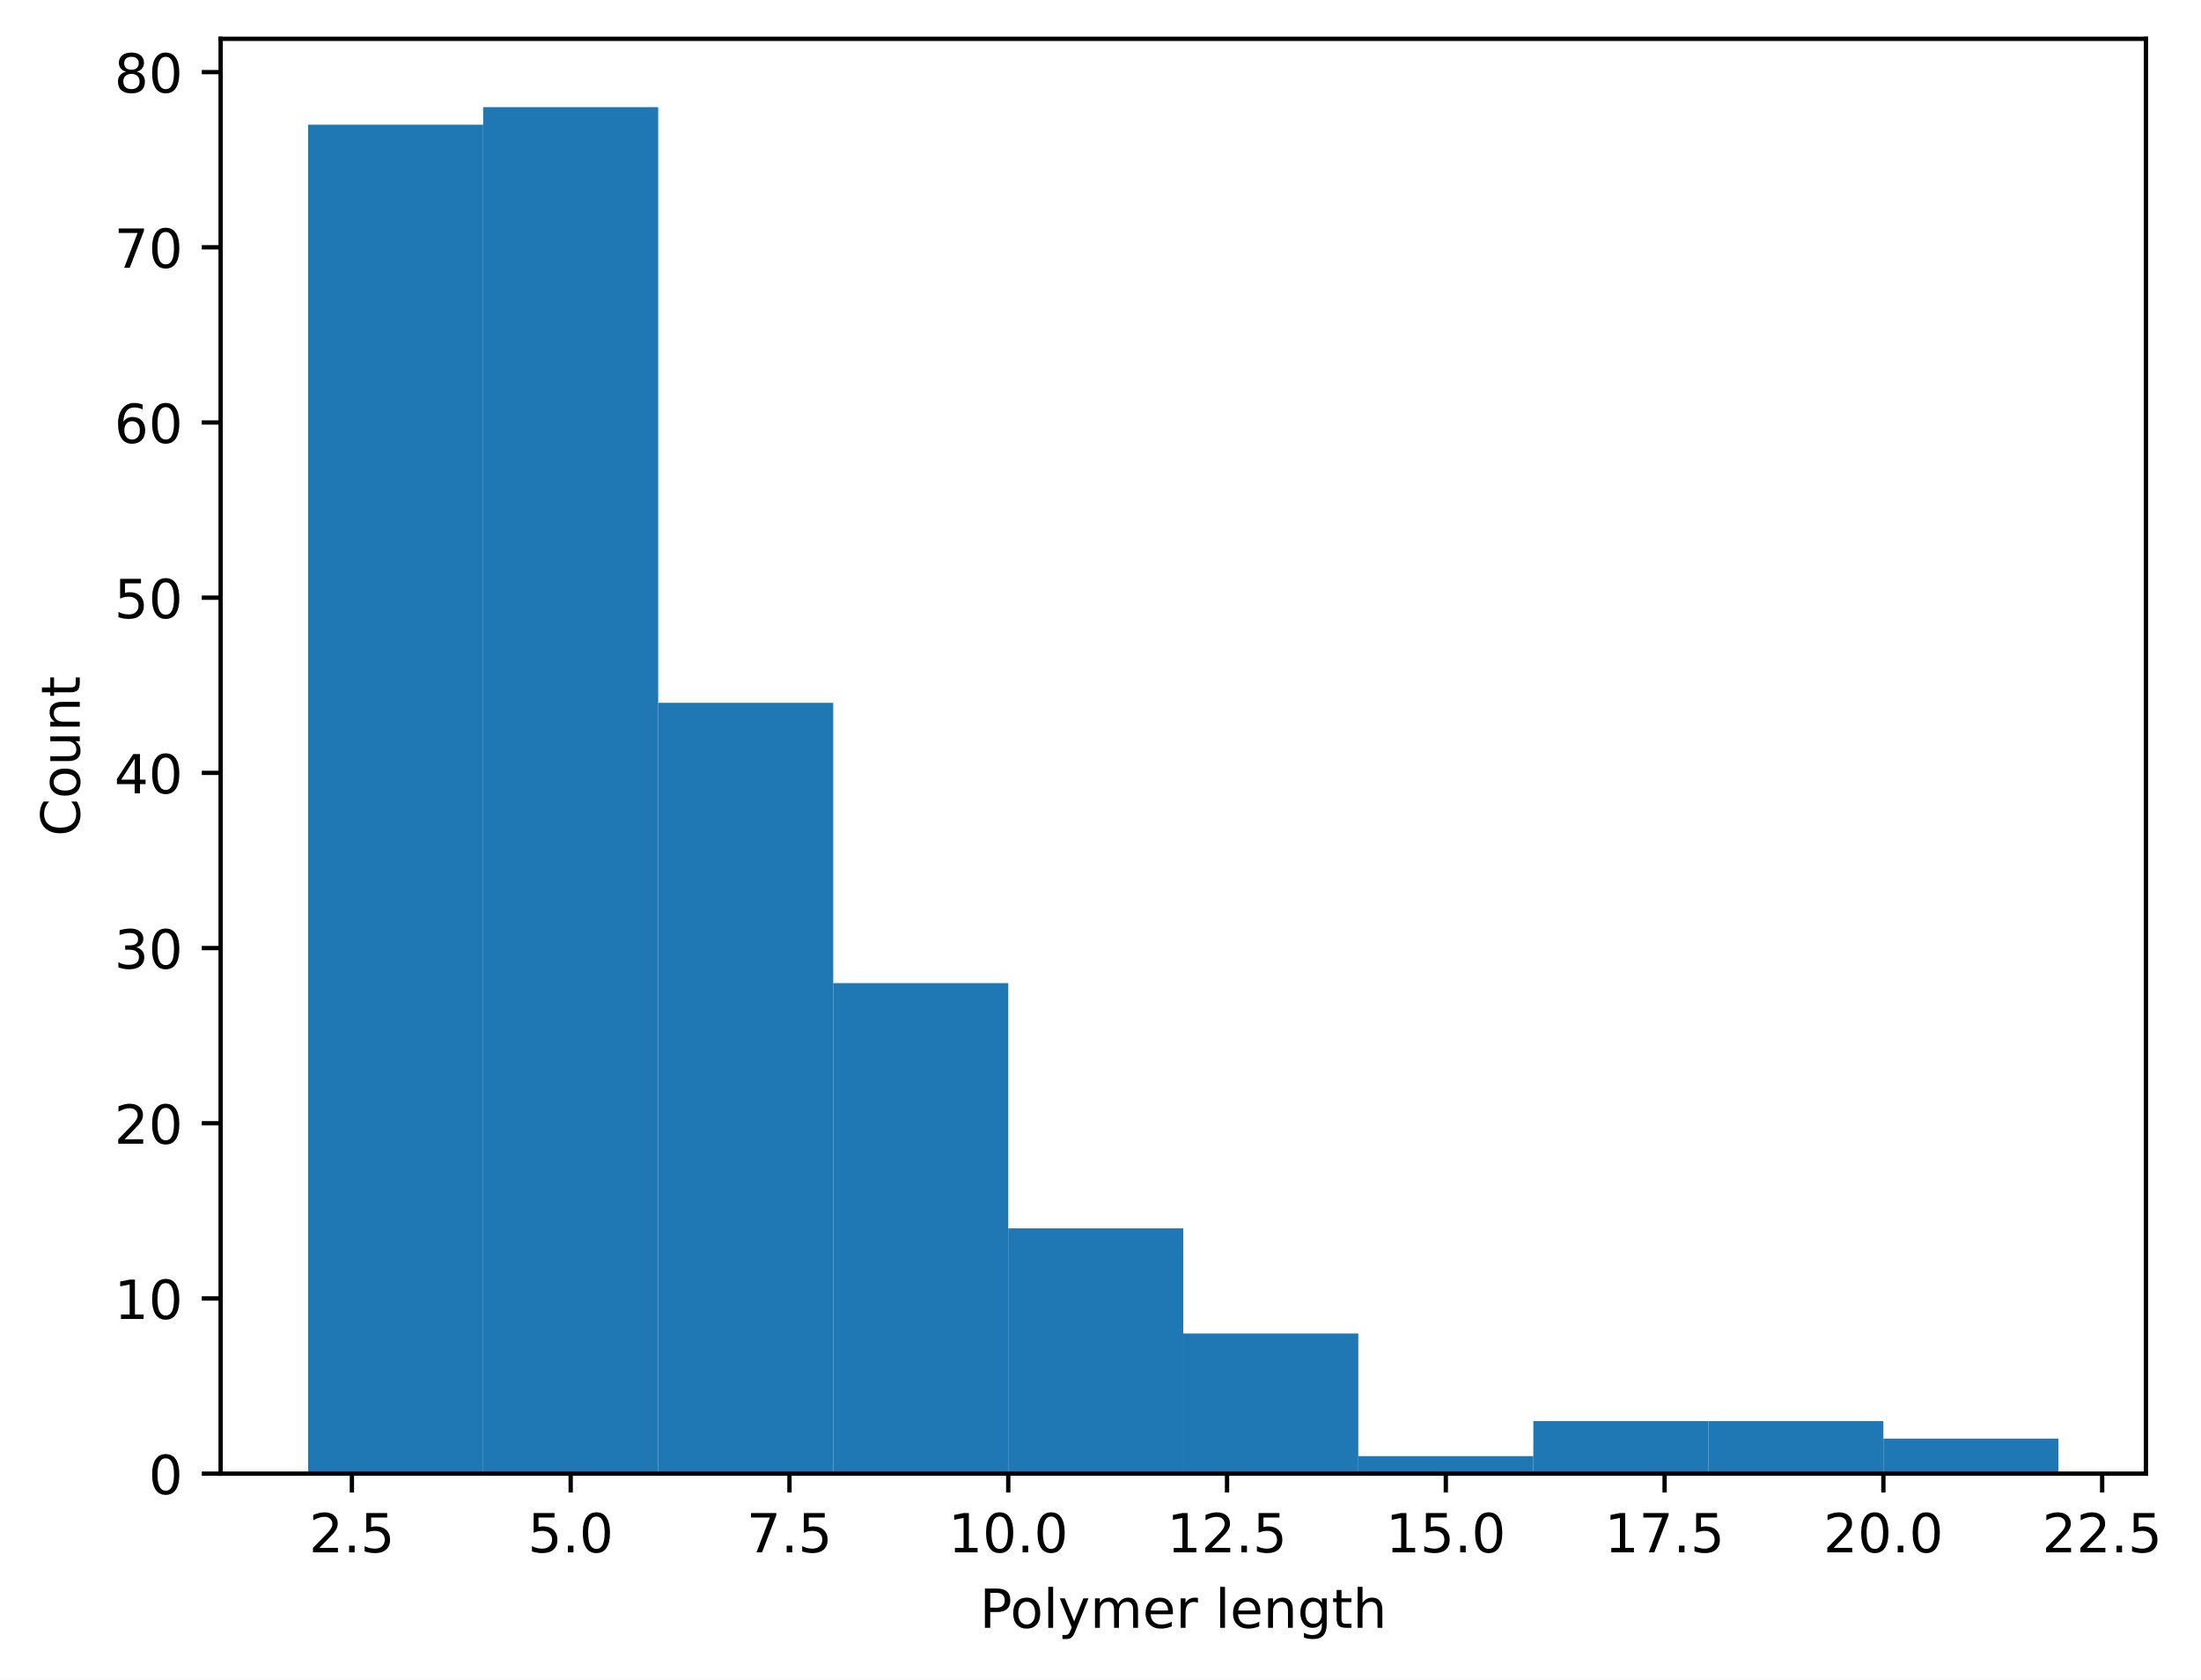
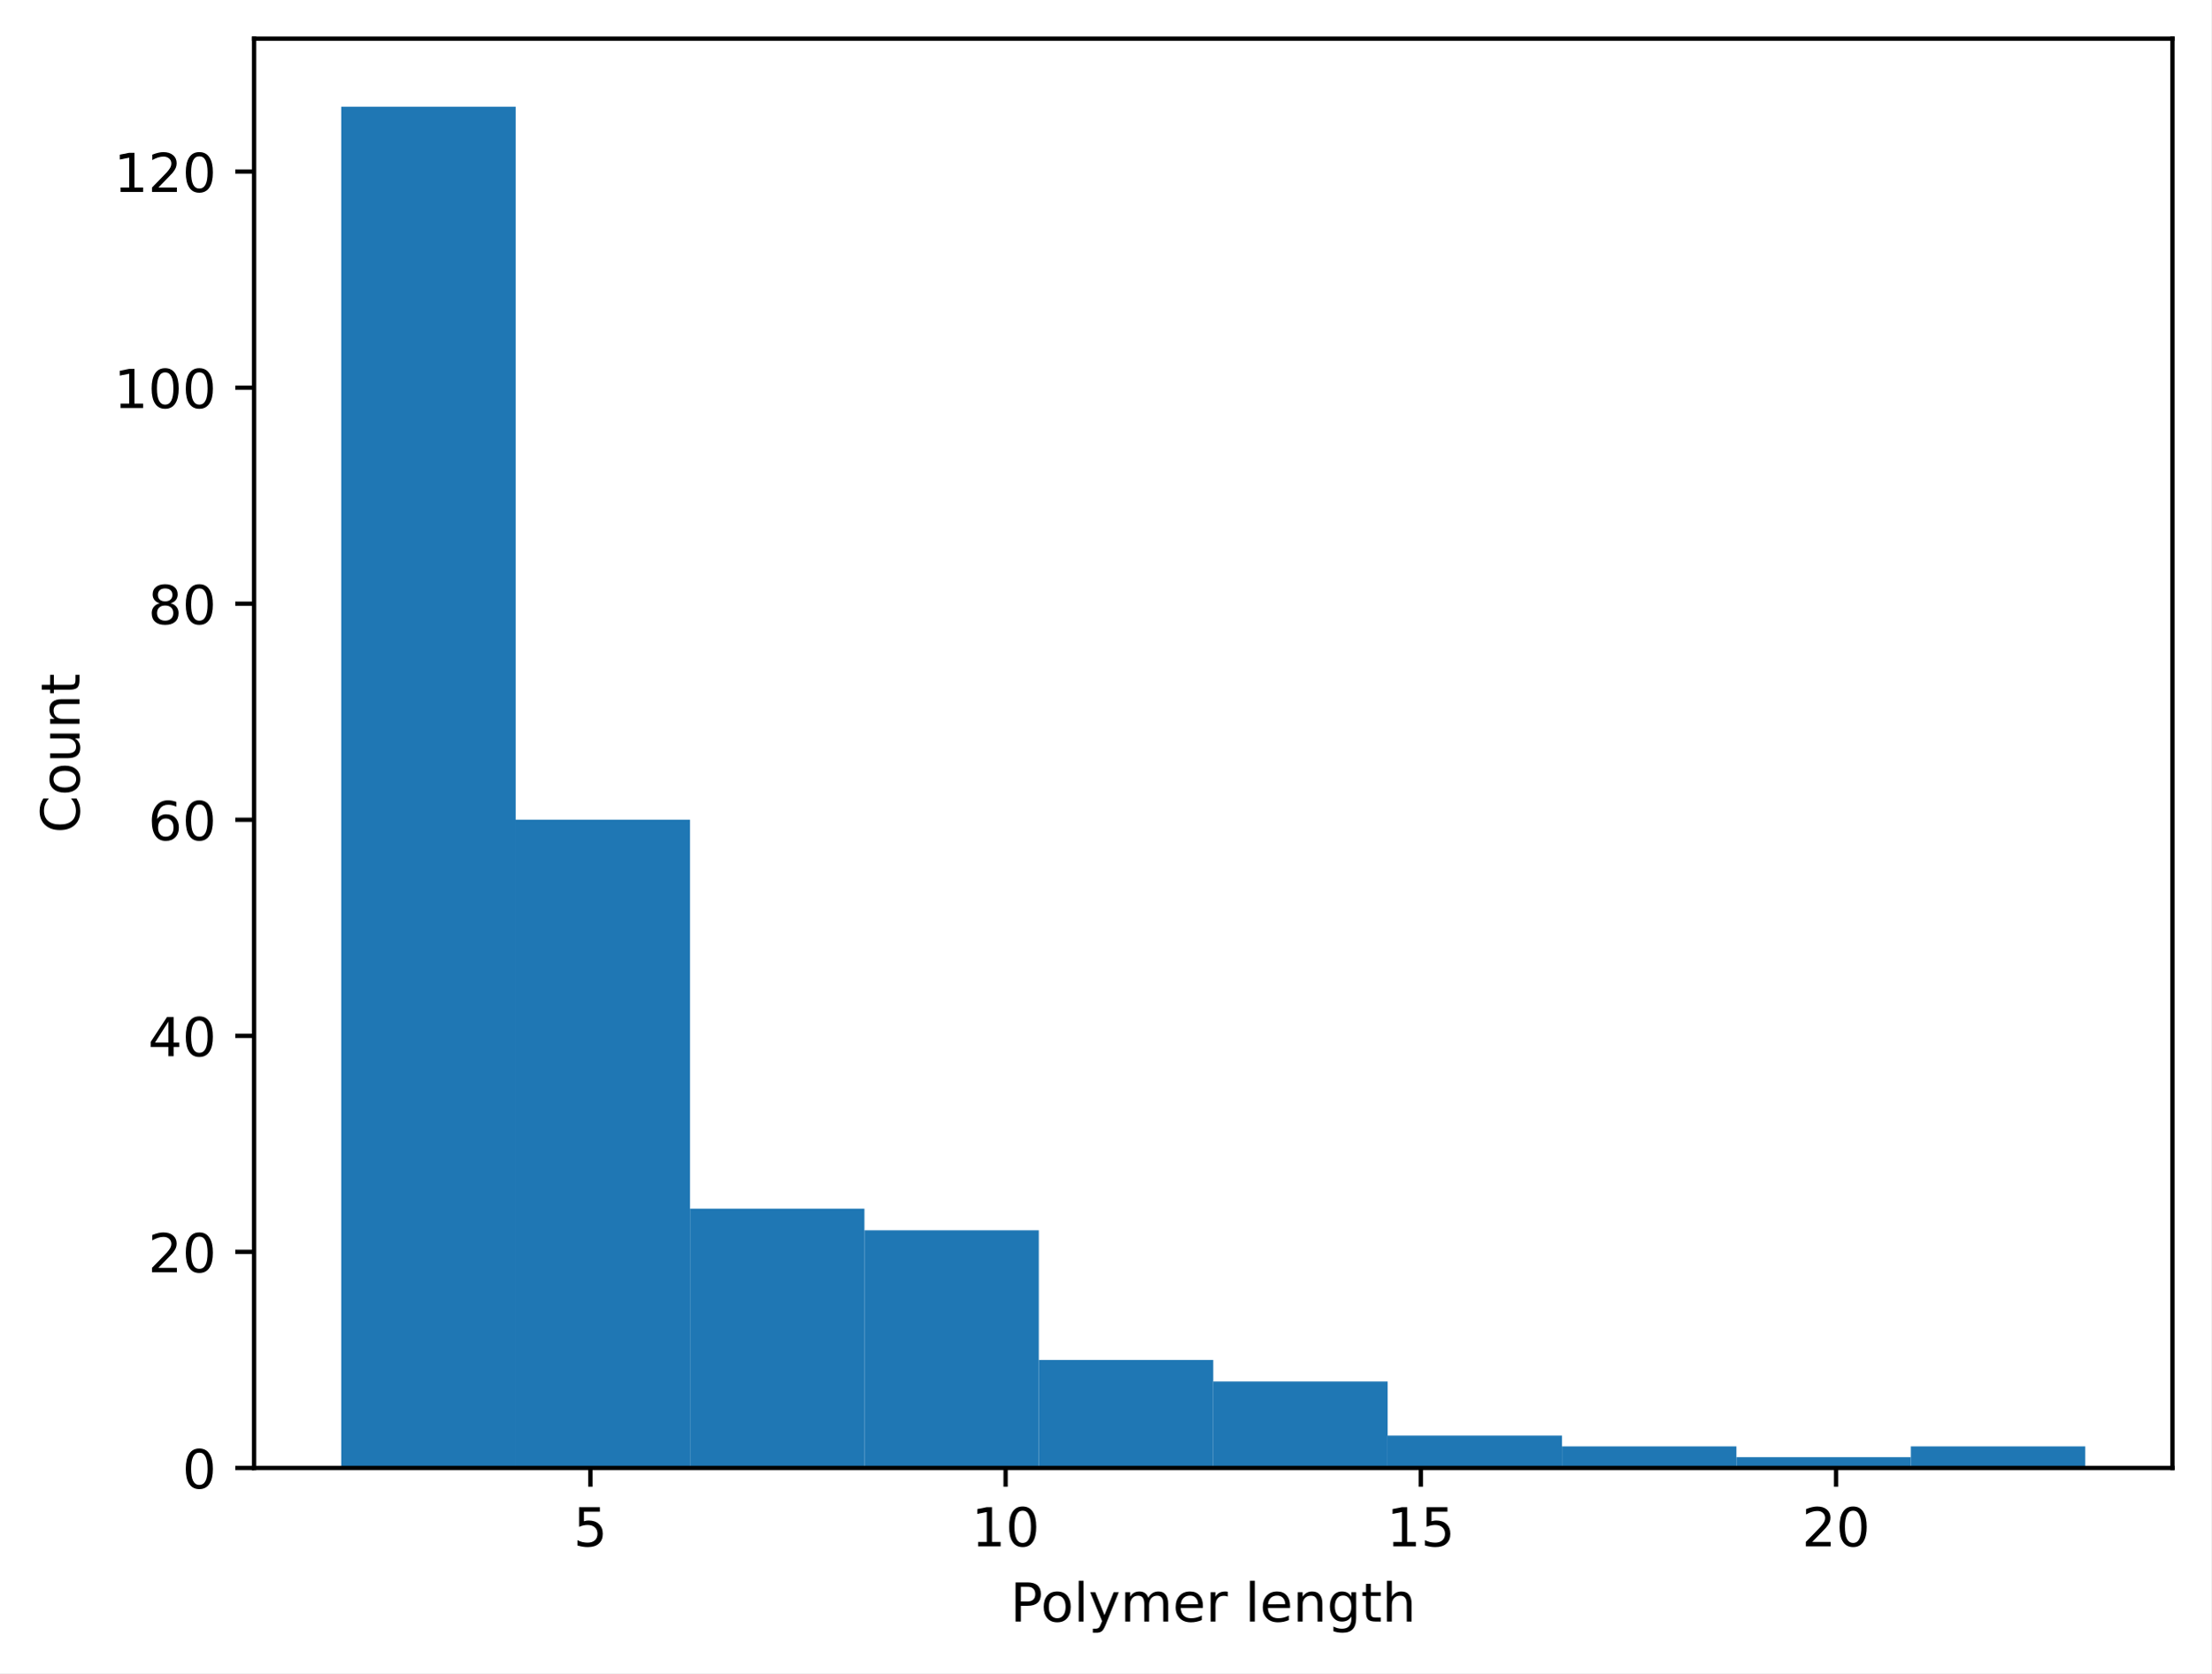
- <svg xmlns="http://www.w3.org/2000/svg" xmlns:xlink="http://www.w3.org/1999/xlink" width="408.261pt" height="311.513pt" viewBox="0 0 408.261 311.513" version="1.1">
+ <svg xmlns="http://www.w3.org/2000/svg" xmlns:xlink="http://www.w3.org/1999/xlink" width="411.608pt" height="311.513pt" viewBox="0 0 411.608 311.513" version="1.1">
  <defs>
    <style type="text/css">*{stroke-linejoin: round; stroke-linecap: butt}</style>
  </defs>
  <g id="figure_1">
    <g id="patch_1">
-       <path d="M 0 311.513  L 408.261 311.513  L 408.261 0  L 0 0  z " style="fill: #ffffff" />
+       <path d="M 0 311.513  L 411.608 311.513  L 411.608 0  L 0 0  z " style="fill: #ffffff" />
    </g>
    <g id="axes_1">
      <g id="patch_2">
-         <path d="M 40.925 273.312  L 398.045 273.312  L 398.045 7.2  L 40.925 7.2  z " style="fill: #ffffff" />
+         <path d="M 47.288 273.312  L 404.408 273.312  L 404.408 7.2  L 47.288 7.2  z " style="fill: #ffffff" />
      </g>
      <g id="patch_3">
-         <path d="M 57.158 273.312  L 89.623 273.312  L 89.623 23.121  L 57.158 23.121  z " clip-path="url(#pb5df69cb58)" style="fill: #1f77b4" />
+         <path d="M 63.52 273.312  L 95.986 273.312  L 95.986 19.872  L 63.52 19.872  z " clip-path="url(#p54b1e7ff6f)" style="fill: #1f77b4" />
      </g>
      <g id="patch_4">
-         <path d="M 89.623 273.312  L 122.089 273.312  L 122.089 19.872  L 89.623 19.872  z " clip-path="url(#pb5df69cb58)" style="fill: #1f77b4" />
+         <path d="M 95.986 273.312  L 128.451 273.312  L 128.451 152.626  L 95.986 152.626  z " clip-path="url(#p54b1e7ff6f)" style="fill: #1f77b4" />
      </g>
      <g id="patch_5">
-         <path d="M 122.089 273.312  L 154.554 273.312  L 154.554 130.346  L 122.089 130.346  z " clip-path="url(#pb5df69cb58)" style="fill: #1f77b4" />
+         <path d="M 128.451 273.312  L 160.917 273.312  L 160.917 225.038  L 128.451 225.038  z " clip-path="url(#p54b1e7ff6f)" style="fill: #1f77b4" />
      </g>
      <g id="patch_6">
-         <path d="M 154.554 273.312  L 187.02 273.312  L 187.02 182.334  L 154.554 182.334  z " clip-path="url(#pb5df69cb58)" style="fill: #1f77b4" />
+         <path d="M 160.917 273.312  L 193.382 273.312  L 193.382 229.061  L 160.917 229.061  z " clip-path="url(#p54b1e7ff6f)" style="fill: #1f77b4" />
      </g>
      <g id="patch_7">
-         <path d="M 187.02 273.312  L 219.485 273.312  L 219.485 227.823  L 187.02 227.823  z " clip-path="url(#pb5df69cb58)" style="fill: #1f77b4" />
+         <path d="M 193.382 273.312  L 225.847 273.312  L 225.847 253.198  L 193.382 253.198  z " clip-path="url(#p54b1e7ff6f)" style="fill: #1f77b4" />
      </g>
      <g id="patch_8">
-         <path d="M 219.485 273.312  L 251.95 273.312  L 251.95 247.318  L 219.485 247.318  z " clip-path="url(#pb5df69cb58)" style="fill: #1f77b4" />
+         <path d="M 225.847 273.312  L 258.313 273.312  L 258.313 257.221  L 225.847 257.221  z " clip-path="url(#p54b1e7ff6f)" style="fill: #1f77b4" />
      </g>
      <g id="patch_9">
-         <path d="M 251.95 273.312  L 284.416 273.312  L 284.416 270.063  L 251.95 270.063  z " clip-path="url(#pb5df69cb58)" style="fill: #1f77b4" />
+         <path d="M 258.313 273.312  L 290.778 273.312  L 290.778 267.278  L 258.313 267.278  z " clip-path="url(#p54b1e7ff6f)" style="fill: #1f77b4" />
      </g>
      <g id="patch_10">
-         <path d="M 284.416 273.312  L 316.881 273.312  L 316.881 263.564  L 284.416 263.564  z " clip-path="url(#pb5df69cb58)" style="fill: #1f77b4" />
+         <path d="M 290.778 273.312  L 323.244 273.312  L 323.244 269.289  L 290.778 269.289  z " clip-path="url(#p54b1e7ff6f)" style="fill: #1f77b4" />
      </g>
      <g id="patch_11">
-         <path d="M 316.881 273.312  L 349.347 273.312  L 349.347 263.564  L 316.881 263.564  z " clip-path="url(#pb5df69cb58)" style="fill: #1f77b4" />
+         <path d="M 323.244 273.312  L 355.709 273.312  L 355.709 271.301  L 323.244 271.301  z " clip-path="url(#p54b1e7ff6f)" style="fill: #1f77b4" />
      </g>
      <g id="patch_12">
-         <path d="M 349.347 273.312  L 381.812 273.312  L 381.812 266.814  L 349.347 266.814  z " clip-path="url(#pb5df69cb58)" style="fill: #1f77b4" />
+         <path d="M 355.709 273.312  L 388.175 273.312  L 388.175 269.289  L 355.709 269.289  z " clip-path="url(#p54b1e7ff6f)" style="fill: #1f77b4" />
      </g>
      <g id="matplotlib.axis_1">
        <g id="xtick_1">
          <g id="line2d_1">
            <defs>
-               <path id="mf1894a725a" d="M 0 0  L 0 3.5  " style="stroke: #000000; stroke-width: 0.8" />
-             </defs>
-             <g>
-               <use xlink:href="#mf1894a725a" x="65.274" y="273.312" style="stroke: #000000; stroke-width: 0.8" />
+               <path id="me141743280" d="M 0 0  L 0 3.5  " style="stroke: #000000; stroke-width: 0.8" />
+             </defs>
+             <g>
+               <use xlink:href="#me141743280" x="109.899" y="273.312" style="stroke: #000000; stroke-width: 0.8" />
            </g>
          </g>
          <g id="text_1">
-             <g transform="translate(57.32253 287.9097) scale(0.1 -0.1)">
-               <defs>
-                 <path id="DejaVuSans-15" d="M 1228 531  L 3431 531  L 3431 0  L 469 0  L 469 531  Q 828 903 1448 1529  Q 2069 2156 2228 2338  Q 2531 2678 2651 2914  Q 2772 3150 2772 3378  Q 2772 3750 2511 3984  Q 2250 4219 1831 4219  Q 1534 4219 1204 4116  Q 875 4013 500 3803  L 500 4441  Q 881 4594 1212 4672  Q 1544 4750 1819 4750  Q 2544 4750 2975 4387  Q 3406 4025 3406 3419  Q 3406 3131 3298 2873  Q 3191 2616 2906 2266  Q 2828 2175 2409 1742  Q 1991 1309 1228 531  z " transform="scale(0.015625)" />
-                 <path id="DejaVuSans-11" d="M 684 794  L 1344 794  L 1344 0  L 684 0  L 684 794  z " transform="scale(0.015625)" />
+             <g transform="translate(106.7182 287.9097) scale(0.1 -0.1)">
+               <defs>
                <path id="DejaVuSans-18" d="M 691 4666  L 3169 4666  L 3169 4134  L 1269 4134  L 1269 2991  Q 1406 3038 1543 3061  Q 1681 3084 1819 3084  Q 2600 3084 3056 2656  Q 3513 2228 3513 1497  Q 3513 744 3044 326  Q 2575 -91 1722 -91  Q 1428 -91 1123 -41  Q 819 9 494 109  L 494 744  Q 775 591 1075 516  Q 1375 441 1709 441  Q 2250 441 2565 725  Q 2881 1009 2881 1497  Q 2881 1984 2565 2268  Q 2250 2553 1709 2553  Q 1456 2553 1204 2497  Q 953 2441 691 2322  L 691 4666  z " transform="scale(0.015625)" />
              </defs>
-               <use xlink:href="#DejaVuSans-15" />
-               <use xlink:href="#DejaVuSans-11" transform="translate(63.625 0)" />
-               <use xlink:href="#DejaVuSans-18" transform="translate(95.40625 0)" />
+               <use xlink:href="#DejaVuSans-18" />
            </g>
          </g>
        </g>
        <g id="xtick_2">
          <g id="line2d_2">
            <g>
-               <use xlink:href="#mf1894a725a" x="105.856" y="273.312" style="stroke: #000000; stroke-width: 0.8" />
+               <use xlink:href="#me141743280" x="187.198" y="273.312" style="stroke: #000000; stroke-width: 0.8" />
            </g>
          </g>
          <g id="text_2">
-             <g transform="translate(97.90435 287.9097) scale(0.1 -0.1)">
-               <defs>
+             <g transform="translate(180.8356 287.9097) scale(0.1 -0.1)">
+               <defs>
+                 <path id="DejaVuSans-14" d="M 794 531  L 1825 531  L 1825 4091  L 703 3866  L 703 4441  L 1819 4666  L 2450 4666  L 2450 531  L 3481 531  L 3481 0  L 794 0  L 794 531  z " transform="scale(0.015625)" />
                <path id="DejaVuSans-13" d="M 2034 4250  Q 1547 4250 1301 3770  Q 1056 3291 1056 2328  Q 1056 1369 1301 889  Q 1547 409 2034 409  Q 2525 409 2770 889  Q 3016 1369 3016 2328  Q 3016 3291 2770 3770  Q 2525 4250 2034 4250  z M 2034 4750  Q 2819 4750 3233 4129  Q 3647 3509 3647 2328  Q 3647 1150 3233 529  Q 2819 -91 2034 -91  Q 1250 -91 836 529  Q 422 1150 422 2328  Q 422 3509 836 4129  Q 1250 4750 2034 4750  z " transform="scale(0.015625)" />
              </defs>
-               <use xlink:href="#DejaVuSans-18" />
-               <use xlink:href="#DejaVuSans-11" transform="translate(63.625 0)" />
-               <use xlink:href="#DejaVuSans-13" transform="translate(95.40625 0)" />
+               <use xlink:href="#DejaVuSans-14" />
+               <use xlink:href="#DejaVuSans-13" transform="translate(63.625 0)" />
            </g>
          </g>
        </g>
        <g id="xtick_3">
          <g id="line2d_3">
            <g>
-               <use xlink:href="#mf1894a725a" x="146.438" y="273.312" style="stroke: #000000; stroke-width: 0.8" />
+               <use xlink:href="#me141743280" x="264.497" y="273.312" style="stroke: #000000; stroke-width: 0.8" />
            </g>
          </g>
          <g id="text_3">
-             <g transform="translate(138.4862 287.9097) scale(0.1 -0.1)">
-               <defs>
-                 <path id="DejaVuSans-1a" d="M 525 4666  L 3525 4666  L 3525 4397  L 1831 0  L 1172 0  L 2766 4134  L 525 4134  L 525 4666  z " transform="scale(0.015625)" />
-               </defs>
-               <use xlink:href="#DejaVuSans-1a" />
-               <use xlink:href="#DejaVuSans-11" transform="translate(63.625 0)" />
-               <use xlink:href="#DejaVuSans-18" transform="translate(95.40625 0)" />
+             <g transform="translate(258.1344 287.9097) scale(0.1 -0.1)">
+               <use xlink:href="#DejaVuSans-14" />
+               <use xlink:href="#DejaVuSans-18" transform="translate(63.625 0)" />
            </g>
          </g>
        </g>
        <g id="xtick_4">
          <g id="line2d_4">
            <g>
-               <use xlink:href="#mf1894a725a" x="187.02" y="273.312" style="stroke: #000000; stroke-width: 0.8" />
+               <use xlink:href="#me141743280" x="341.796" y="273.312" style="stroke: #000000; stroke-width: 0.8" />
            </g>
          </g>
          <g id="text_4">
-             <g transform="translate(175.8867 287.9097) scale(0.1 -0.1)">
-               <defs>
-                 <path id="DejaVuSans-14" d="M 794 531  L 1825 531  L 1825 4091  L 703 3866  L 703 4441  L 1819 4666  L 2450 4666  L 2450 531  L 3481 531  L 3481 0  L 794 0  L 794 531  z " transform="scale(0.015625)" />
-               </defs>
-               <use xlink:href="#DejaVuSans-14" />
-               <use xlink:href="#DejaVuSans-13" transform="translate(63.625 0)" />
-               <use xlink:href="#DejaVuSans-11" transform="translate(127.25 0)" />
-               <use xlink:href="#DejaVuSans-13" transform="translate(159.0312 0)" />
-             </g>
-           </g>
-         </g>
-         <g id="xtick_5">
-           <g id="line2d_5">
-             <g>
-               <use xlink:href="#mf1894a725a" x="227.601" y="273.312" style="stroke: #000000; stroke-width: 0.8" />
-             </g>
-           </g>
-           <g id="text_5">
-             <g transform="translate(216.4686 287.9097) scale(0.1 -0.1)">
-               <use xlink:href="#DejaVuSans-14" />
-               <use xlink:href="#DejaVuSans-15" transform="translate(63.625 0)" />
-               <use xlink:href="#DejaVuSans-11" transform="translate(127.25 0)" />
-               <use xlink:href="#DejaVuSans-18" transform="translate(159.0312 0)" />
-             </g>
-           </g>
-         </g>
-         <g id="xtick_6">
-           <g id="line2d_6">
-             <g>
-               <use xlink:href="#mf1894a725a" x="268.183" y="273.312" style="stroke: #000000; stroke-width: 0.8" />
-             </g>
-           </g>
-           <g id="text_6">
-             <g transform="translate(257.0504 287.9097) scale(0.1 -0.1)">
-               <use xlink:href="#DejaVuSans-14" />
-               <use xlink:href="#DejaVuSans-18" transform="translate(63.625 0)" />
-               <use xlink:href="#DejaVuSans-11" transform="translate(127.25 0)" />
-               <use xlink:href="#DejaVuSans-13" transform="translate(159.0312 0)" />
-             </g>
-           </g>
-         </g>
-         <g id="xtick_7">
-           <g id="line2d_7">
-             <g>
-               <use xlink:href="#mf1894a725a" x="308.765" y="273.312" style="stroke: #000000; stroke-width: 0.8" />
-             </g>
-           </g>
-           <g id="text_7">
-             <g transform="translate(297.6322 287.9097) scale(0.1 -0.1)">
-               <use xlink:href="#DejaVuSans-14" />
-               <use xlink:href="#DejaVuSans-1a" transform="translate(63.625 0)" />
-               <use xlink:href="#DejaVuSans-11" transform="translate(127.25 0)" />
-               <use xlink:href="#DejaVuSans-18" transform="translate(159.0312 0)" />
-             </g>
-           </g>
-         </g>
-         <g id="xtick_8">
-           <g id="line2d_8">
-             <g>
-               <use xlink:href="#mf1894a725a" x="349.347" y="273.312" style="stroke: #000000; stroke-width: 0.8" />
-             </g>
-           </g>
-           <g id="text_8">
-             <g transform="translate(338.214 287.9097) scale(0.1 -0.1)">
+             <g transform="translate(335.4331 287.9097) scale(0.1 -0.1)">
+               <defs>
+                 <path id="DejaVuSans-15" d="M 1228 531  L 3431 531  L 3431 0  L 469 0  L 469 531  Q 828 903 1448 1529  Q 2069 2156 2228 2338  Q 2531 2678 2651 2914  Q 2772 3150 2772 3378  Q 2772 3750 2511 3984  Q 2250 4219 1831 4219  Q 1534 4219 1204 4116  Q 875 4013 500 3803  L 500 4441  Q 881 4594 1212 4672  Q 1544 4750 1819 4750  Q 2544 4750 2975 4387  Q 3406 4025 3406 3419  Q 3406 3131 3298 2873  Q 3191 2616 2906 2266  Q 2828 2175 2409 1742  Q 1991 1309 1228 531  z " transform="scale(0.015625)" />
+               </defs>
              <use xlink:href="#DejaVuSans-15" />
              <use xlink:href="#DejaVuSans-13" transform="translate(63.625 0)" />
-               <use xlink:href="#DejaVuSans-11" transform="translate(127.25 0)" />
-               <use xlink:href="#DejaVuSans-13" transform="translate(159.0312 0)" />
-             </g>
-           </g>
-         </g>
-         <g id="xtick_9">
-           <g id="line2d_9">
-             <g>
-               <use xlink:href="#mf1894a725a" x="389.929" y="273.312" style="stroke: #000000; stroke-width: 0.8" />
-             </g>
-           </g>
-           <g id="text_9">
-             <g transform="translate(378.7958 287.9097) scale(0.1 -0.1)">
-               <use xlink:href="#DejaVuSans-15" />
-               <use xlink:href="#DejaVuSans-15" transform="translate(63.625 0)" />
-               <use xlink:href="#DejaVuSans-11" transform="translate(127.25 0)" />
-               <use xlink:href="#DejaVuSans-18" transform="translate(159.0312 0)" />
-             </g>
-           </g>
-         </g>
-         <g id="text_10">
-           <g transform="translate(181.7116 301.9104) scale(0.1 -0.1)">
+             </g>
+           </g>
+         </g>
+         <g id="text_5">
+           <g transform="translate(188.0741 301.9104) scale(0.1 -0.1)">
            <defs>
              <path id="DejaVuSans-33" d="M 1259 4147  L 1259 2394  L 2053 2394  Q 2494 2394 2734 2622  Q 2975 2850 2975 3272  Q 2975 3691 2734 3919  Q 2494 4147 2053 4147  L 1259 4147  z M 628 4666  L 2053 4666  Q 2838 4666 3239 4311  Q 3641 3956 3641 3272  Q 3641 2581 3239 2228  Q 2838 1875 2053 1875  L 1259 1875  L 1259 0  L 628 0  L 628 4666  z " transform="scale(0.015625)" />
              <path id="DejaVuSans-52" d="M 1959 3097  Q 1497 3097 1228 2736  Q 959 2375 959 1747  Q 959 1119 1226 758  Q 1494 397 1959 397  Q 2419 397 2687 759  Q 2956 1122 2956 1747  Q 2956 2369 2687 2733  Q 2419 3097 1959 3097  z M 1959 3584  Q 2709 3584 3137 3096  Q 3566 2609 3566 1747  Q 3566 888 3137 398  Q 2709 -91 1959 -91  Q 1206 -91 779 398  Q 353 888 353 1747  Q 353 2609 779 3096  Q 1206 3584 1959 3584  z " transform="scale(0.015625)" />
              <path id="DejaVuSans-4f" d="M 603 4863  L 1178 4863  L 1178 0  L 603 0  L 603 4863  z " transform="scale(0.015625)" />
              <path id="DejaVuSans-5c" d="M 2059 -325  Q 1816 -950 1584 -1140  Q 1353 -1331 966 -1331  L 506 -1331  L 506 -850  L 844 -850  Q 1081 -850 1212 -737  Q 1344 -625 1503 -206  L 1606 56  L 191 3500  L 800 3500  L 1894 763  L 2988 3500  L 3597 3500  L 2059 -325  z " transform="scale(0.015625)" />
              <path id="DejaVuSans-50" d="M 3328 2828  Q 3544 3216 3844 3400  Q 4144 3584 4550 3584  Q 5097 3584 5394 3201  Q 5691 2819 5691 2113  L 5691 0  L 5113 0  L 5113 2094  Q 5113 2597 4934 2840  Q 4756 3084 4391 3084  Q 3944 3084 3684 2787  Q 3425 2491 3425 1978  L 3425 0  L 2847 0  L 2847 2094  Q 2847 2600 2669 2842  Q 2491 3084 2119 3084  Q 1678 3084 1418 2786  Q 1159 2488 1159 1978  L 1159 0  L 581 0  L 581 3500  L 1159 3500  L 1159 2956  Q 1356 3278 1631 3431  Q 1906 3584 2284 3584  Q 2666 3584 2933 3390  Q 3200 3197 3328 2828  z " transform="scale(0.015625)" />
              <path id="DejaVuSans-48" d="M 3597 1894  L 3597 1613  L 953 1613  Q 991 1019 1311 708  Q 1631 397 2203 397  Q 2534 397 2845 478  Q 3156 559 3463 722  L 3463 178  Q 3153 47 2828 -22  Q 2503 -91 2169 -91  Q 1331 -91 842 396  Q 353 884 353 1716  Q 353 2575 817 3079  Q 1281 3584 2069 3584  Q 2775 3584 3186 3129  Q 3597 2675 3597 1894  z M 3022 2063  Q 3016 2534 2758 2815  Q 2500 3097 2075 3097  Q 1594 3097 1305 2825  Q 1016 2553 972 2059  L 3022 2063  z " transform="scale(0.015625)" />
              <path id="DejaVuSans-55" d="M 2631 2963  Q 2534 3019 2420 3045  Q 2306 3072 2169 3072  Q 1681 3072 1420 2755  Q 1159 2438 1159 1844  L 1159 0  L 581 0  L 581 3500  L 1159 3500  L 1159 2956  Q 1341 3275 1631 3429  Q 1922 3584 2338 3584  Q 2397 3584 2469 3576  Q 2541 3569 2628 3553  L 2631 2963  z " transform="scale(0.015625)" />
              <path id="DejaVuSans-3" transform="scale(0.015625)" />
              <path id="DejaVuSans-51" d="M 3513 2113  L 3513 0  L 2938 0  L 2938 2094  Q 2938 2591 2744 2837  Q 2550 3084 2163 3084  Q 1697 3084 1428 2787  Q 1159 2491 1159 1978  L 1159 0  L 581 0  L 581 3500  L 1159 3500  L 1159 2956  Q 1366 3272 1645 3428  Q 1925 3584 2291 3584  Q 2894 3584 3203 3211  Q 3513 2838 3513 2113  z " transform="scale(0.015625)" />
              <path id="DejaVuSans-4a" d="M 2906 1791  Q 2906 2416 2648 2759  Q 2391 3103 1925 3103  Q 1463 3103 1205 2759  Q 947 2416 947 1791  Q 947 1169 1205 825  Q 1463 481 1925 481  Q 2391 481 2648 825  Q 2906 1169 2906 1791  z M 3481 434  Q 3481 -459 3084 -895  Q 2688 -1331 1869 -1331  Q 1566 -1331 1297 -1286  Q 1028 -1241 775 -1147  L 775 -588  Q 1028 -725 1275 -790  Q 1522 -856 1778 -856  Q 2344 -856 2625 -561  Q 2906 -266 2906 331  L 2906 616  Q 2728 306 2450 153  Q 2172 0 1784 0  Q 1141 0 747 490  Q 353 981 353 1791  Q 353 2603 747 3093  Q 1141 3584 1784 3584  Q 2172 3584 2450 3431  Q 2728 3278 2906 2969  L 2906 3500  L 3481 3500  L 3481 434  z " transform="scale(0.015625)" />
              <path id="DejaVuSans-57" d="M 1172 4494  L 1172 3500  L 2356 3500  L 2356 3053  L 1172 3053  L 1172 1153  Q 1172 725 1289 603  Q 1406 481 1766 481  L 2356 481  L 2356 0  L 1766 0  Q 1100 0 847 248  Q 594 497 594 1153  L 594 3053  L 172 3053  L 172 3500  L 594 3500  L 594 4494  L 1172 4494  z " transform="scale(0.015625)" />
              <path id="DejaVuSans-4b" d="M 3513 2113  L 3513 0  L 2938 0  L 2938 2094  Q 2938 2591 2744 2837  Q 2550 3084 2163 3084  Q 1697 3084 1428 2787  Q 1159 2491 1159 1978  L 1159 0  L 581 0  L 581 4863  L 1159 4863  L 1159 2956  Q 1366 3272 1645 3428  Q 1925 3584 2291 3584  Q 2894 3584 3203 3211  Q 3513 2838 3513 2113  z " transform="scale(0.015625)" />
            </defs>
            <use xlink:href="#DejaVuSans-33" />
            <use xlink:href="#DejaVuSans-52" transform="translate(56.73438 0)" />
            <use xlink:href="#DejaVuSans-4f" transform="translate(117.9219 0)" />
            <use xlink:href="#DejaVuSans-5c" transform="translate(145.7031 0)" />
            <use xlink:href="#DejaVuSans-50" transform="translate(204.8906 0)" />
            <use xlink:href="#DejaVuSans-48" transform="translate(302.2969 0)" />
            <use xlink:href="#DejaVuSans-55" transform="translate(363.8281 0)" />
            <use xlink:href="#DejaVuSans-3" transform="translate(404.9375 0)" />
            <use xlink:href="#DejaVuSans-4f" transform="translate(436.7188 0)" />
            <use xlink:href="#DejaVuSans-48" transform="translate(464.5 0)" />
            <use xlink:href="#DejaVuSans-51" transform="translate(526.0312 0)" />
            <use xlink:href="#DejaVuSans-4a" transform="translate(589.4062 0)" />
            <use xlink:href="#DejaVuSans-57" transform="translate(652.8906 0)" />
            <use xlink:href="#DejaVuSans-4b" transform="translate(692.0938 0)" />
          </g>
        </g>
      </g>
      <g id="matplotlib.axis_2">
        <g id="ytick_1">
+           <g id="line2d_5">
+             <defs>
+               <path id="m0b6b7bccc3" d="M 0 0  L -3.5 0  " style="stroke: #000000; stroke-width: 0.8" />
+             </defs>
+             <g>
+               <use xlink:href="#m0b6b7bccc3" x="47.288" y="273.312" style="stroke: #000000; stroke-width: 0.8" />
+             </g>
+           </g>
+           <g id="text_6">
+             <g transform="translate(33.925 277.1108) scale(0.1 -0.1)">
+               <use xlink:href="#DejaVuSans-13" />
+             </g>
+           </g>
+         </g>
+         <g id="ytick_2">
+           <g id="line2d_6">
+             <g>
+               <use xlink:href="#m0b6b7bccc3" x="47.288" y="233.083" style="stroke: #000000; stroke-width: 0.8" />
+             </g>
+           </g>
+           <g id="text_7">
+             <g transform="translate(27.5625 236.8823) scale(0.1 -0.1)">
+               <use xlink:href="#DejaVuSans-15" />
+               <use xlink:href="#DejaVuSans-13" transform="translate(63.625 0)" />
+             </g>
+           </g>
+         </g>
+         <g id="ytick_3">
+           <g id="line2d_7">
+             <g>
+               <use xlink:href="#m0b6b7bccc3" x="47.288" y="192.855" style="stroke: #000000; stroke-width: 0.8" />
+             </g>
+           </g>
+           <g id="text_8">
+             <g transform="translate(27.5625 196.6537) scale(0.1 -0.1)">
+               <defs>
+                 <path id="DejaVuSans-17" d="M 2419 4116  L 825 1625  L 2419 1625  L 2419 4116  z M 2253 4666  L 3047 4666  L 3047 1625  L 3713 1625  L 3713 1100  L 3047 1100  L 3047 0  L 2419 0  L 2419 1100  L 313 1100  L 313 1709  L 2253 4666  z " transform="scale(0.015625)" />
+               </defs>
+               <use xlink:href="#DejaVuSans-17" />
+               <use xlink:href="#DejaVuSans-13" transform="translate(63.625 0)" />
+             </g>
+           </g>
+         </g>
+         <g id="ytick_4">
+           <g id="line2d_8">
+             <g>
+               <use xlink:href="#m0b6b7bccc3" x="47.288" y="152.626" style="stroke: #000000; stroke-width: 0.8" />
+             </g>
+           </g>
+           <g id="text_9">
+             <g transform="translate(27.5625 156.4251) scale(0.1 -0.1)">
+               <defs>
+                 <path id="DejaVuSans-19" d="M 2113 2584  Q 1688 2584 1439 2293  Q 1191 2003 1191 1497  Q 1191 994 1439 701  Q 1688 409 2113 409  Q 2538 409 2786 701  Q 3034 994 3034 1497  Q 3034 2003 2786 2293  Q 2538 2584 2113 2584  z M 3366 4563  L 3366 3988  Q 3128 4100 2886 4159  Q 2644 4219 2406 4219  Q 1781 4219 1451 3797  Q 1122 3375 1075 2522  Q 1259 2794 1537 2939  Q 1816 3084 2150 3084  Q 2853 3084 3261 2657  Q 3669 2231 3669 1497  Q 3669 778 3244 343  Q 2819 -91 2113 -91  Q 1303 -91 875 529  Q 447 1150 447 2328  Q 447 3434 972 4092  Q 1497 4750 2381 4750  Q 2619 4750 2861 4703  Q 3103 4656 3366 4563  z " transform="scale(0.015625)" />
+               </defs>
+               <use xlink:href="#DejaVuSans-19" />
+               <use xlink:href="#DejaVuSans-13" transform="translate(63.625 0)" />
+             </g>
+           </g>
+         </g>
+         <g id="ytick_5">
+           <g id="line2d_9">
+             <g>
+               <use xlink:href="#m0b6b7bccc3" x="47.288" y="112.398" style="stroke: #000000; stroke-width: 0.8" />
+             </g>
+           </g>
+           <g id="text_10">
+             <g transform="translate(27.5625 116.1965) scale(0.1 -0.1)">
+               <defs>
+                 <path id="DejaVuSans-1b" d="M 2034 2216  Q 1584 2216 1326 1975  Q 1069 1734 1069 1313  Q 1069 891 1326 650  Q 1584 409 2034 409  Q 2484 409 2743 651  Q 3003 894 3003 1313  Q 3003 1734 2745 1975  Q 2488 2216 2034 2216  z M 1403 2484  Q 997 2584 770 2862  Q 544 3141 544 3541  Q 544 4100 942 4425  Q 1341 4750 2034 4750  Q 2731 4750 3128 4425  Q 3525 4100 3525 3541  Q 3525 3141 3298 2862  Q 3072 2584 2669 2484  Q 3125 2378 3379 2068  Q 3634 1759 3634 1313  Q 3634 634 3220 271  Q 2806 -91 2034 -91  Q 1263 -91 848 271  Q 434 634 434 1313  Q 434 1759 690 2068  Q 947 2378 1403 2484  z M 1172 3481  Q 1172 3119 1398 2916  Q 1625 2713 2034 2713  Q 2441 2713 2670 2916  Q 2900 3119 2900 3481  Q 2900 3844 2670 4047  Q 2441 4250 2034 4250  Q 1625 4250 1398 4047  Q 1172 3844 1172 3481  z " transform="scale(0.015625)" />
+               </defs>
+               <use xlink:href="#DejaVuSans-1b" />
+               <use xlink:href="#DejaVuSans-13" transform="translate(63.625 0)" />
+             </g>
+           </g>
+         </g>
+         <g id="ytick_6">
          <g id="line2d_10">
-             <defs>
-               <path id="md506625ad7" d="M 0 0  L -3.5 0  " style="stroke: #000000; stroke-width: 0.8" />
-             </defs>
-             <g>
-               <use xlink:href="#md506625ad7" x="40.925" y="273.312" style="stroke: #000000; stroke-width: 0.8" />
+             <g>
+               <use xlink:href="#m0b6b7bccc3" x="47.288" y="72.169" style="stroke: #000000; stroke-width: 0.8" />
            </g>
          </g>
          <g id="text_11">
-             <g transform="translate(27.5625 277.1108) scale(0.1 -0.1)">
-               <use xlink:href="#DejaVuSans-13" />
-             </g>
-           </g>
-         </g>
-         <g id="ytick_2">
+             <g transform="translate(21.2 75.96797) scale(0.1 -0.1)">
+               <use xlink:href="#DejaVuSans-14" />
+               <use xlink:href="#DejaVuSans-13" transform="translate(63.625 0)" />
+               <use xlink:href="#DejaVuSans-13" transform="translate(127.25 0)" />
+             </g>
+           </g>
+         </g>
+         <g id="ytick_7">
          <g id="line2d_11">
            <g>
-               <use xlink:href="#md506625ad7" x="40.925" y="240.82" style="stroke: #000000; stroke-width: 0.8" />
+               <use xlink:href="#m0b6b7bccc3" x="47.288" y="31.941" style="stroke: #000000; stroke-width: 0.8" />
            </g>
          </g>
          <g id="text_12">
-             <g transform="translate(21.2 244.6185) scale(0.1 -0.1)">
-               <use xlink:href="#DejaVuSans-14" />
-               <use xlink:href="#DejaVuSans-13" transform="translate(63.625 0)" />
-             </g>
-           </g>
-         </g>
-         <g id="ytick_3">
-           <g id="line2d_12">
-             <g>
-               <use xlink:href="#md506625ad7" x="40.925" y="208.327" style="stroke: #000000; stroke-width: 0.8" />
-             </g>
-           </g>
-           <g id="text_13">
-             <g transform="translate(21.2 212.1262) scale(0.1 -0.1)">
-               <use xlink:href="#DejaVuSans-15" />
-               <use xlink:href="#DejaVuSans-13" transform="translate(63.625 0)" />
-             </g>
-           </g>
-         </g>
-         <g id="ytick_4">
-           <g id="line2d_13">
-             <g>
-               <use xlink:href="#md506625ad7" x="40.925" y="175.835" style="stroke: #000000; stroke-width: 0.8" />
-             </g>
-           </g>
-           <g id="text_14">
-             <g transform="translate(21.2 179.6339) scale(0.1 -0.1)">
-               <defs>
-                 <path id="DejaVuSans-16" d="M 2597 2516  Q 3050 2419 3304 2112  Q 3559 1806 3559 1356  Q 3559 666 3084 287  Q 2609 -91 1734 -91  Q 1441 -91 1130 -33  Q 819 25 488 141  L 488 750  Q 750 597 1062 519  Q 1375 441 1716 441  Q 2309 441 2620 675  Q 2931 909 2931 1356  Q 2931 1769 2642 2001  Q 2353 2234 1838 2234  L 1294 2234  L 1294 2753  L 1863 2753  Q 2328 2753 2575 2939  Q 2822 3125 2822 3475  Q 2822 3834 2567 4026  Q 2313 4219 1838 4219  Q 1578 4219 1281 4162  Q 984 4106 628 3988  L 628 4550  Q 988 4650 1302 4700  Q 1616 4750 1894 4750  Q 2613 4750 3031 4423  Q 3450 4097 3450 3541  Q 3450 3153 3228 2886  Q 3006 2619 2597 2516  z " transform="scale(0.015625)" />
-               </defs>
-               <use xlink:href="#DejaVuSans-16" />
-               <use xlink:href="#DejaVuSans-13" transform="translate(63.625 0)" />
-             </g>
-           </g>
-         </g>
-         <g id="ytick_5">
-           <g id="line2d_14">
-             <g>
-               <use xlink:href="#md506625ad7" x="40.925" y="143.343" style="stroke: #000000; stroke-width: 0.8" />
-             </g>
-           </g>
-           <g id="text_15">
-             <g transform="translate(21.2 147.1416) scale(0.1 -0.1)">
-               <defs>
-                 <path id="DejaVuSans-17" d="M 2419 4116  L 825 1625  L 2419 1625  L 2419 4116  z M 2253 4666  L 3047 4666  L 3047 1625  L 3713 1625  L 3713 1100  L 3047 1100  L 3047 0  L 2419 0  L 2419 1100  L 313 1100  L 313 1709  L 2253 4666  z " transform="scale(0.015625)" />
-               </defs>
-               <use xlink:href="#DejaVuSans-17" />
-               <use xlink:href="#DejaVuSans-13" transform="translate(63.625 0)" />
-             </g>
-           </g>
-         </g>
-         <g id="ytick_6">
-           <g id="line2d_15">
-             <g>
-               <use xlink:href="#md506625ad7" x="40.925" y="110.85" style="stroke: #000000; stroke-width: 0.8" />
-             </g>
-           </g>
-           <g id="text_16">
-             <g transform="translate(21.2 114.6493) scale(0.1 -0.1)">
-               <use xlink:href="#DejaVuSans-18" />
-               <use xlink:href="#DejaVuSans-13" transform="translate(63.625 0)" />
-             </g>
-           </g>
-         </g>
-         <g id="ytick_7">
-           <g id="line2d_16">
-             <g>
-               <use xlink:href="#md506625ad7" x="40.925" y="78.358" style="stroke: #000000; stroke-width: 0.8" />
-             </g>
-           </g>
-           <g id="text_17">
-             <g transform="translate(21.2 82.15698) scale(0.1 -0.1)">
-               <defs>
-                 <path id="DejaVuSans-19" d="M 2113 2584  Q 1688 2584 1439 2293  Q 1191 2003 1191 1497  Q 1191 994 1439 701  Q 1688 409 2113 409  Q 2538 409 2786 701  Q 3034 994 3034 1497  Q 3034 2003 2786 2293  Q 2538 2584 2113 2584  z M 3366 4563  L 3366 3988  Q 3128 4100 2886 4159  Q 2644 4219 2406 4219  Q 1781 4219 1451 3797  Q 1122 3375 1075 2522  Q 1259 2794 1537 2939  Q 1816 3084 2150 3084  Q 2853 3084 3261 2657  Q 3669 2231 3669 1497  Q 3669 778 3244 343  Q 2819 -91 2113 -91  Q 1303 -91 875 529  Q 447 1150 447 2328  Q 447 3434 972 4092  Q 1497 4750 2381 4750  Q 2619 4750 2861 4703  Q 3103 4656 3366 4563  z " transform="scale(0.015625)" />
-               </defs>
-               <use xlink:href="#DejaVuSans-19" />
-               <use xlink:href="#DejaVuSans-13" transform="translate(63.625 0)" />
-             </g>
-           </g>
-         </g>
-         <g id="ytick_8">
-           <g id="line2d_17">
-             <g>
-               <use xlink:href="#md506625ad7" x="40.925" y="45.866" style="stroke: #000000; stroke-width: 0.8" />
-             </g>
-           </g>
-           <g id="text_18">
-             <g transform="translate(21.2 49.66467) scale(0.1 -0.1)">
-               <use xlink:href="#DejaVuSans-1a" />
-               <use xlink:href="#DejaVuSans-13" transform="translate(63.625 0)" />
-             </g>
-           </g>
-         </g>
-         <g id="ytick_9">
-           <g id="line2d_18">
-             <g>
-               <use xlink:href="#md506625ad7" x="40.925" y="13.374" style="stroke: #000000; stroke-width: 0.8" />
-             </g>
-           </g>
-           <g id="text_19">
-             <g transform="translate(21.2 17.17237) scale(0.1 -0.1)">
-               <defs>
-                 <path id="DejaVuSans-1b" d="M 2034 2216  Q 1584 2216 1326 1975  Q 1069 1734 1069 1313  Q 1069 891 1326 650  Q 1584 409 2034 409  Q 2484 409 2743 651  Q 3003 894 3003 1313  Q 3003 1734 2745 1975  Q 2488 2216 2034 2216  z M 1403 2484  Q 997 2584 770 2862  Q 544 3141 544 3541  Q 544 4100 942 4425  Q 1341 4750 2034 4750  Q 2731 4750 3128 4425  Q 3525 4100 3525 3541  Q 3525 3141 3298 2862  Q 3072 2584 2669 2484  Q 3125 2378 3379 2068  Q 3634 1759 3634 1313  Q 3634 634 3220 271  Q 2806 -91 2034 -91  Q 1263 -91 848 271  Q 434 634 434 1313  Q 434 1759 690 2068  Q 947 2378 1403 2484  z M 1172 3481  Q 1172 3119 1398 2916  Q 1625 2713 2034 2713  Q 2441 2713 2670 2916  Q 2900 3119 2900 3481  Q 2900 3844 2670 4047  Q 2441 4250 2034 4250  Q 1625 4250 1398 4047  Q 1172 3844 1172 3481  z " transform="scale(0.015625)" />
-               </defs>
-               <use xlink:href="#DejaVuSans-1b" />
-               <use xlink:href="#DejaVuSans-13" transform="translate(63.625 0)" />
-             </g>
-           </g>
-         </g>
-         <g id="text_20">
+             <g transform="translate(21.2 35.7394) scale(0.1 -0.1)">
+               <use xlink:href="#DejaVuSans-14" />
+               <use xlink:href="#DejaVuSans-15" transform="translate(63.625 0)" />
+               <use xlink:href="#DejaVuSans-13" transform="translate(127.25 0)" />
+             </g>
+           </g>
+         </g>
+         <g id="text_13">
          <g transform="translate(14.79766 155.1044) rotate(-90) scale(0.1 -0.1)">
            <defs>
              <path id="DejaVuSans-26" d="M 4122 4306  L 4122 3641  Q 3803 3938 3442 4084  Q 3081 4231 2675 4231  Q 1875 4231 1450 3742  Q 1025 3253 1025 2328  Q 1025 1406 1450 917  Q 1875 428 2675 428  Q 3081 428 3442 575  Q 3803 722 4122 1019  L 4122 359  Q 3791 134 3420 21  Q 3050 -91 2638 -91  Q 1578 -91 968 557  Q 359 1206 359 2328  Q 359 3453 968 4101  Q 1578 4750 2638 4750  Q 3056 4750 3426 4639  Q 3797 4528 4122 4306  z " transform="scale(0.015625)" />
              <path id="DejaVuSans-58" d="M 544 1381  L 544 3500  L 1119 3500  L 1119 1403  Q 1119 906 1312 657  Q 1506 409 1894 409  Q 2359 409 2629 706  Q 2900 1003 2900 1516  L 2900 3500  L 3475 3500  L 3475 0  L 2900 0  L 2900 538  Q 2691 219 2414 64  Q 2138 -91 1772 -91  Q 1169 -91 856 284  Q 544 659 544 1381  z M 1991 3584  L 1991 3584  z " transform="scale(0.015625)" />
            </defs>
            <use xlink:href="#DejaVuSans-26" />
            <use xlink:href="#DejaVuSans-52" transform="translate(69.82812 0)" />
            <use xlink:href="#DejaVuSans-58" transform="translate(131.0156 0)" />
            <use xlink:href="#DejaVuSans-51" transform="translate(194.3906 0)" />
            <use xlink:href="#DejaVuSans-57" transform="translate(257.7656 0)" />
          </g>
        </g>
      </g>
      <g id="patch_13">
-         <path d="M 40.925 273.312  L 40.925 7.2  " style="fill: none; stroke: #000000; stroke-width: 0.8; stroke-linejoin: miter; stroke-linecap: square" />
+         <path d="M 47.288 273.312  L 47.288 7.2  " style="fill: none; stroke: #000000; stroke-width: 0.8; stroke-linejoin: miter; stroke-linecap: square" />
      </g>
      <g id="patch_14">
-         <path d="M 398.045 273.312  L 398.045 7.2  " style="fill: none; stroke: #000000; stroke-width: 0.8; stroke-linejoin: miter; stroke-linecap: square" />
+         <path d="M 404.408 273.312  L 404.408 7.2  " style="fill: none; stroke: #000000; stroke-width: 0.8; stroke-linejoin: miter; stroke-linecap: square" />
      </g>
      <g id="patch_15">
-         <path d="M 40.925 273.312  L 398.045 273.312  " style="fill: none; stroke: #000000; stroke-width: 0.8; stroke-linejoin: miter; stroke-linecap: square" />
+         <path d="M 47.288 273.312  L 404.408 273.312  " style="fill: none; stroke: #000000; stroke-width: 0.8; stroke-linejoin: miter; stroke-linecap: square" />
      </g>
      <g id="patch_16">
-         <path d="M 40.925 7.2  L 398.045 7.2  " style="fill: none; stroke: #000000; stroke-width: 0.8; stroke-linejoin: miter; stroke-linecap: square" />
+         <path d="M 47.288 7.2  L 404.408 7.2  " style="fill: none; stroke: #000000; stroke-width: 0.8; stroke-linejoin: miter; stroke-linecap: square" />
      </g>
    </g>
  </g>
  <defs>
-     <clipPath id="pb5df69cb58">
-       <rect x="40.925" y="7.2" width="357.12" height="266.112" />
+     <clipPath id="p54b1e7ff6f">
+       <rect x="47.288" y="7.2" width="357.12" height="266.112" />
    </clipPath>
  </defs>
</svg>
